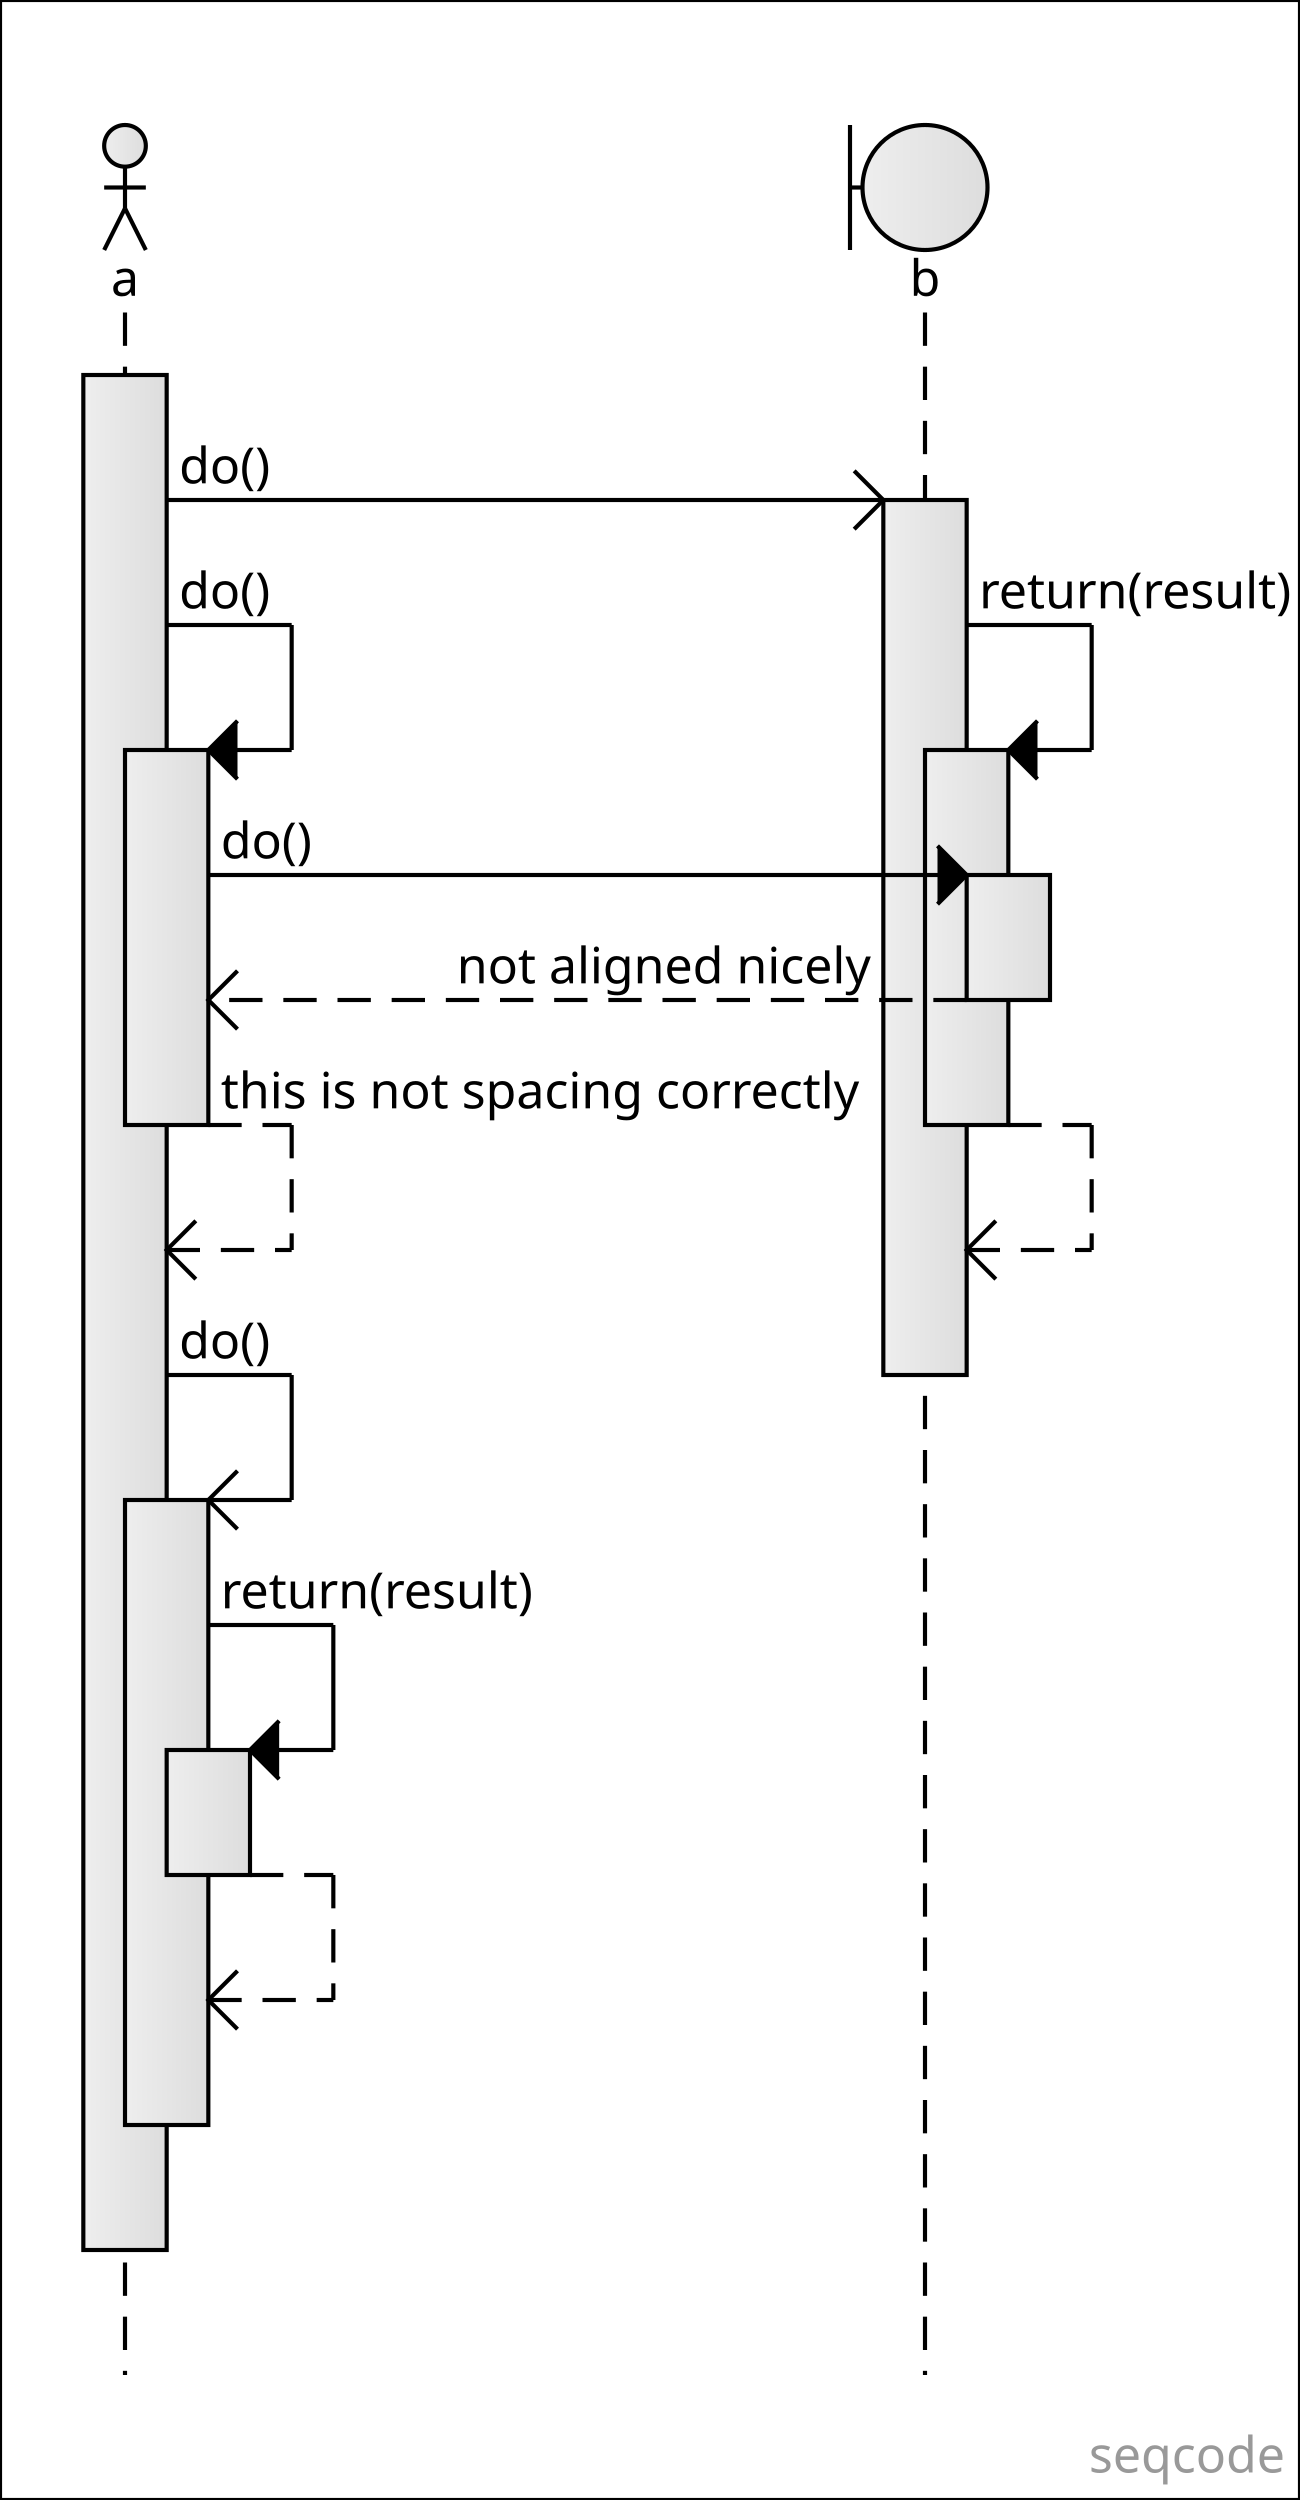
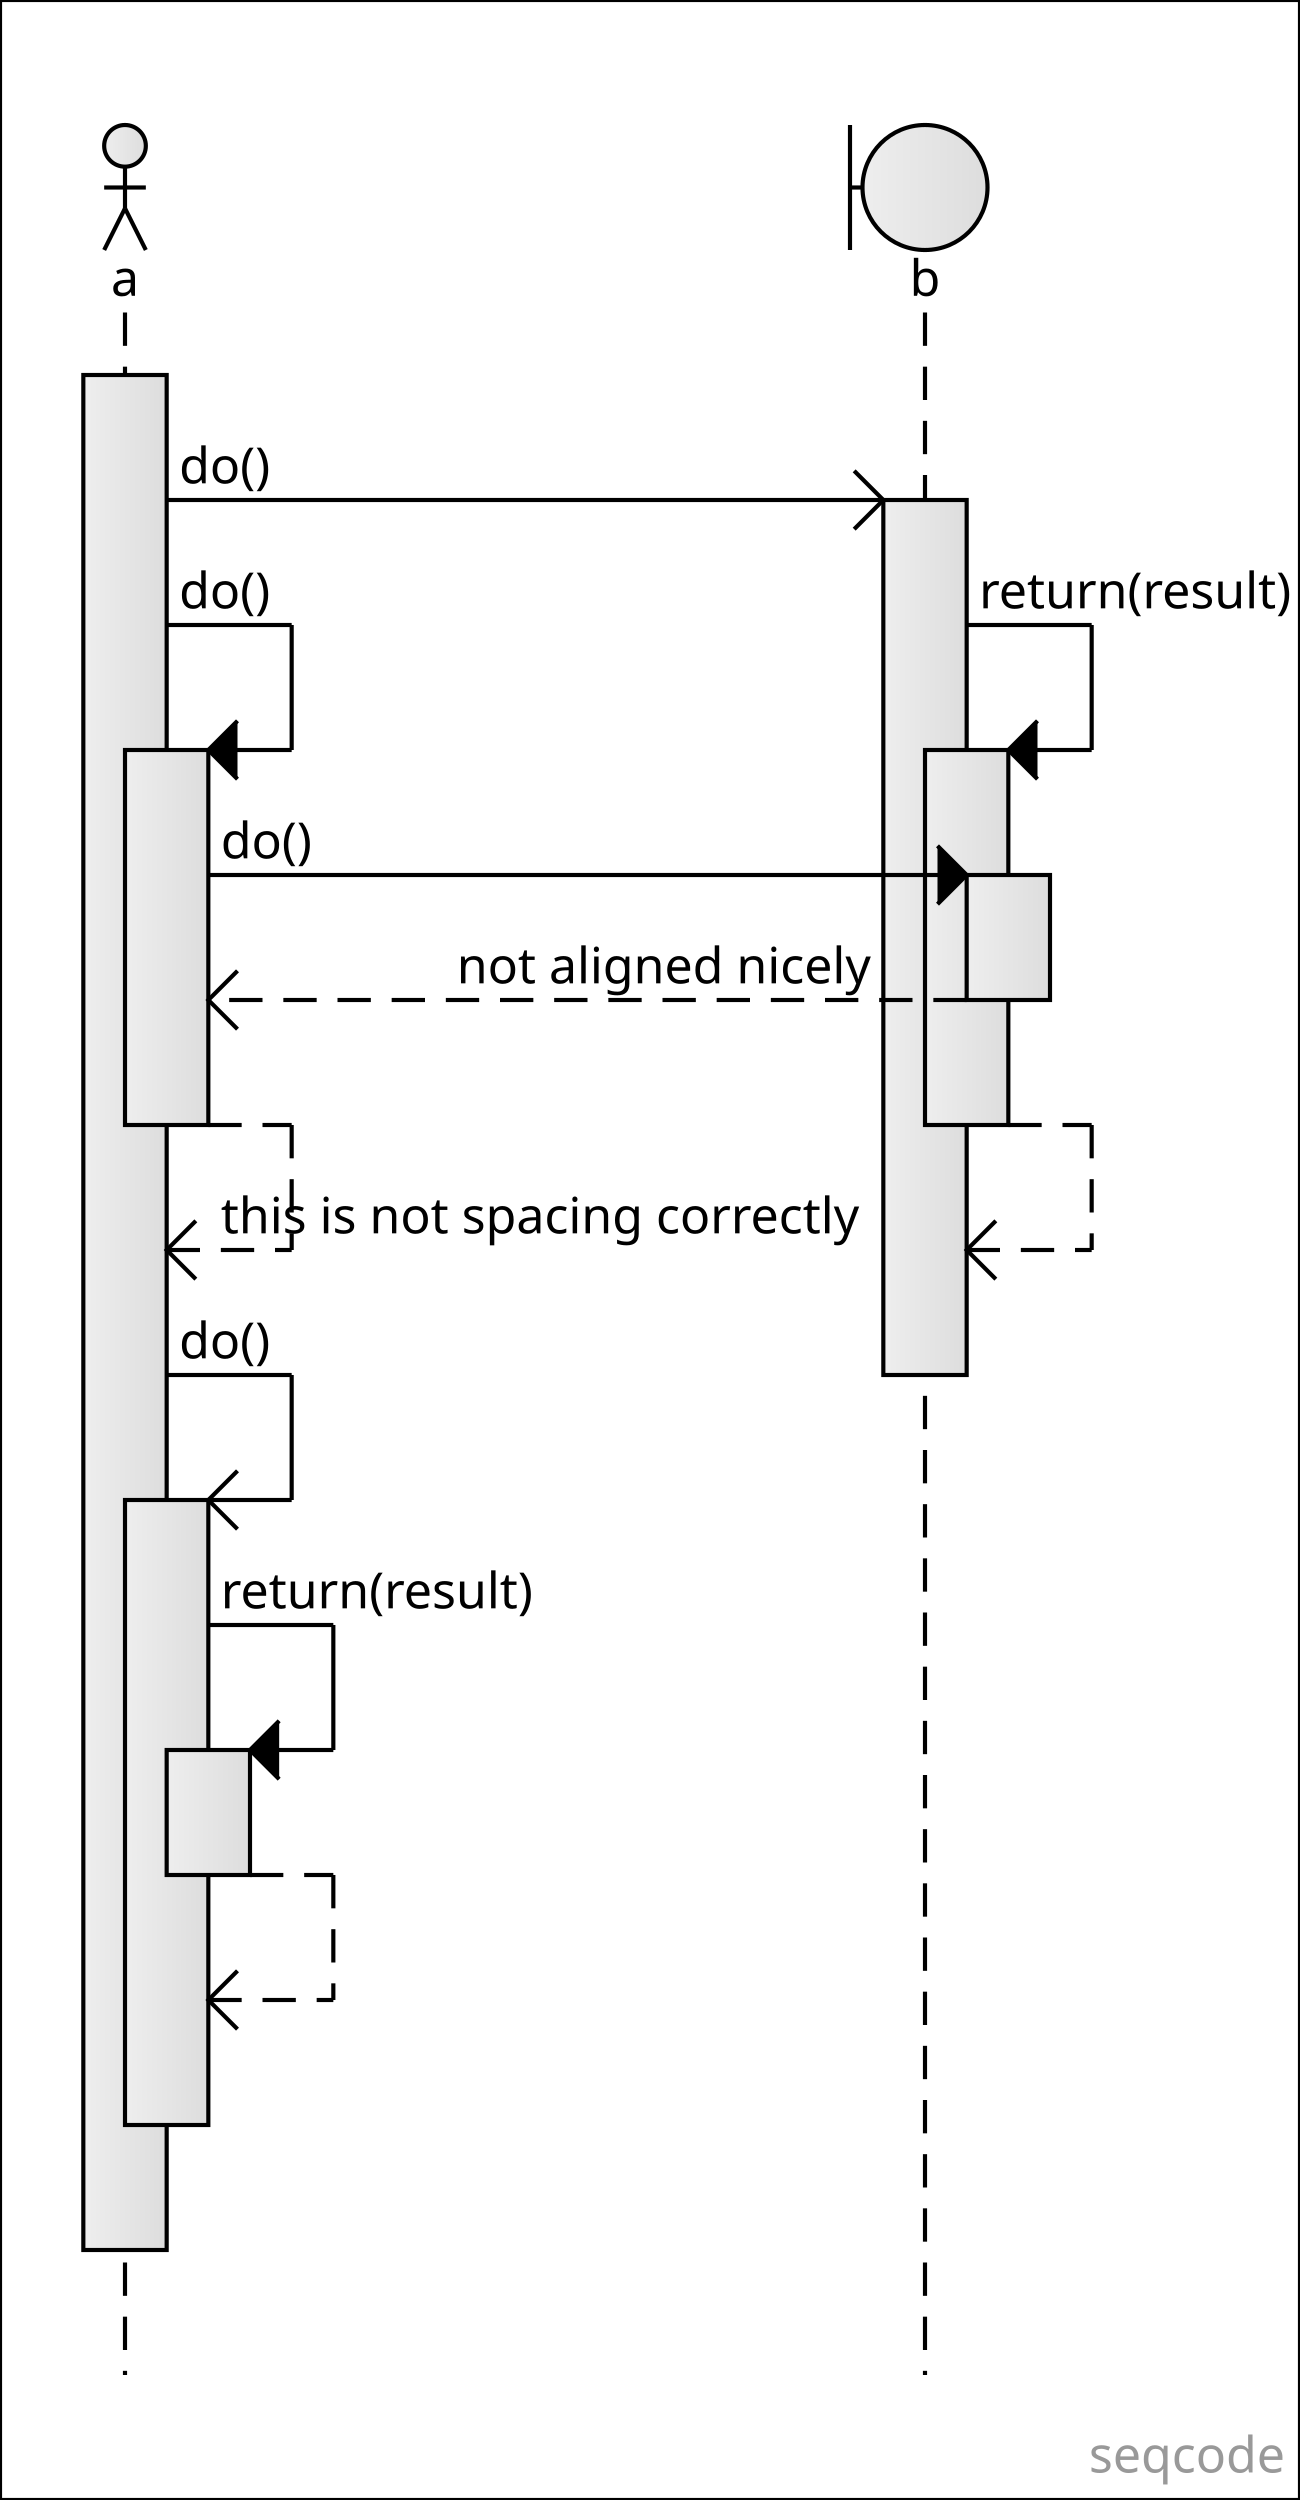
<svg xmlns="http://www.w3.org/2000/svg" version="1.1" width="312" height="600" viewBox="0 0 312 600">
  <defs>
-     <linearGradient id="SvgjsLinearGradient1019">
+     <linearGradient id="SvgjsLinearGradient1022">
      <stop stop-color="#eeeeee" offset="0" />
      <stop stop-color="#dddddd" offset="1" />
    </linearGradient>
    <linearGradient x1="0" y1="0" x2="1" y2="1">
      <stop stop-color="#fffda1" offset="0" />
      <stop stop-color="#ffeb5b" offset="1" />
    </linearGradient>
    <text id="seqcode">
a: actor
b: boundary

# send
b&gt;do() {
  # can't return when sending
  return(result)
}

# self call
a.do() {
  # call
  b.do() {
    return(not aligned nicely)
  }
  return(this is not spacing correctly)
}

# self send
a&gt;do() {
  return(result)
}
</text>
  </defs>
  <rect width="312" height="600" fill="white" stroke-width="1" stroke="black" />
  <a href="https://seqcode.app" target="_blank">
    <text text-anchor="end" font-size="12" font-weight="100" font-family="sans-serif" fill="#999999" x="308.4" y="593.4">seqcode </text>
  </a>
  <line x1="30" y1="75" x2="30" y2="570" stroke-dasharray="8 5" stroke-width="1" stroke="black" />
  <line x1="222" y1="75" x2="222" y2="570" stroke-dasharray="8 5" stroke-width="1" stroke="black" />
  <g transform="matrix(1,0,0,1,0,0)">
-     <rect width="20" height="450" x="20" y="90" fill="url(#SvgjsLinearGradient1019)" stroke-width="1" stroke="black" />
+     <rect width="20" height="450" x="20" y="90" fill="url(#SvgjsLinearGradient1022)" stroke-width="1" stroke="black" />
  </g>
  <g transform="matrix(1,0,0,1,0,0)">
-     <rect width="20" height="90" x="30" y="180" fill="url(#SvgjsLinearGradient1019)" stroke-width="1" stroke="black" />
+     <rect width="20" height="90" x="30" y="180" fill="url(#SvgjsLinearGradient1022)" stroke-width="1" stroke="black" />
  </g>
  <g transform="matrix(1,0,0,1,0,0)">
-     <rect width="20" height="150" x="30" y="360" fill="url(#SvgjsLinearGradient1019)" stroke-width="1" stroke="black" />
+     <rect width="20" height="150" x="30" y="360" fill="url(#SvgjsLinearGradient1022)" stroke-width="1" stroke="black" />
  </g>
  <g transform="matrix(1,0,0,1,0,0)">
-     <rect width="20" height="30" x="40" y="420" fill="url(#SvgjsLinearGradient1019)" stroke-width="1" stroke="black" />
+     <rect width="20" height="30" x="40" y="420" fill="url(#SvgjsLinearGradient1022)" stroke-width="1" stroke="black" />
  </g>
  <g transform="matrix(1,0,0,1,0,0)">
-     <rect width="20" height="210" x="212" y="120" fill="url(#SvgjsLinearGradient1019)" stroke-width="1" stroke="black" />
+     <rect width="20" height="210" x="212" y="120" fill="url(#SvgjsLinearGradient1022)" stroke-width="1" stroke="black" />
  </g>
  <g transform="matrix(1,0,0,1,0,0)">
-     <rect width="20" height="90" x="222" y="180" fill="url(#SvgjsLinearGradient1019)" stroke-width="1" stroke="black" />
+     <rect width="20" height="90" x="222" y="180" fill="url(#SvgjsLinearGradient1022)" stroke-width="1" stroke="black" />
  </g>
  <g transform="matrix(1,0,0,1,0,0)">
-     <rect width="20" height="30" x="232" y="210" fill="url(#SvgjsLinearGradient1019)" stroke-width="1" stroke="black" />
+     <rect width="20" height="30" x="232" y="210" fill="url(#SvgjsLinearGradient1022)" stroke-width="1" stroke="black" />
  </g>
  <line x1="40" y1="120" x2="212" y2="120" stroke-width="1" stroke="black" />
  <text text-anchor="start" font-size="12" font-weight="100" font-family="sans-serif" fill="black" x="43" y="116">do()</text>
  <polyline points="205,113 212,120 205,127" fill="transparent" stroke-width="1" stroke="black" />
  <text text-anchor="start" font-size="12" font-weight="100" font-family="sans-serif" fill="black" x="43" y="146">do()</text>
  <line x1="40" y1="150" x2="70" y2="150" stroke-width="1" stroke="black" />
  <line x1="70" y1="150" x2="70" y2="180" stroke-width="1" stroke="black" />
  <line x1="50" y1="180" x2="70" y2="180" stroke-width="1" stroke="black" />
  <polyline points="57,173 50,180 57,187" fill="black" stroke-width="1" stroke="black" />
  <line x1="50" y1="210" x2="232" y2="210" stroke-width="1" stroke="black" />
  <text text-anchor="start" font-size="12" font-weight="100" font-family="sans-serif" fill="black" x="53" y="206">do()</text>
  <polyline points="225,203 232,210 225,217" fill="black" stroke-width="1" stroke="black" />
  <line x1="232" y1="240" x2="50" y2="240" stroke-dasharray="8 5" stroke-width="1" stroke="black" />
  <text text-anchor="end" font-size="12" font-weight="100" font-family="sans-serif" fill="black" x="209" y="236">not aligned nicely</text>
  <polyline points="57,233 50,240 57,247" fill="transparent" stroke-width="1" stroke="black" />
-   <text text-anchor="start" font-size="12" font-weight="100" font-family="sans-serif" fill="black" x="53" y="266">this is not spacing correctly</text>
+   <text text-anchor="start" font-size="12" font-weight="100" font-family="sans-serif" fill="black" x="53" y="296">this is not spacing correctly</text>
  <line x1="50" y1="270" x2="70" y2="270" stroke-dasharray="8 5" stroke-width="1" stroke="black" />
  <line x1="70" y1="270" x2="70" y2="300" stroke-dasharray="8 5" stroke-width="1" stroke="black" />
  <line x1="40" y1="300" x2="70" y2="300" stroke-dasharray="8 5" stroke-width="1" stroke="black" />
  <polyline points="47,293 40,300 47,307" fill="transparent" stroke-width="1" stroke="black" />
  <text text-anchor="start" font-size="12" font-weight="100" font-family="sans-serif" fill="black" x="43" y="326">do()</text>
  <line x1="40" y1="330" x2="70" y2="330" stroke-width="1" stroke="black" />
  <line x1="70" y1="330" x2="70" y2="360" stroke-width="1" stroke="black" />
  <line x1="50" y1="360" x2="70" y2="360" stroke-width="1" stroke="black" />
  <polyline points="57,353 50,360 57,367" fill="transparent" stroke-width="1" stroke="black" />
  <text text-anchor="start" font-size="12" font-weight="100" font-family="sans-serif" fill="black" x="53" y="386">return(result)</text>
  <line x1="50" y1="390" x2="80" y2="390" stroke-width="1" stroke="black" />
  <line x1="80" y1="390" x2="80" y2="420" stroke-width="1" stroke="black" />
  <line x1="60" y1="420" x2="80" y2="420" stroke-width="1" stroke="black" />
  <polyline points="67,413 60,420 67,427" fill="black" stroke-width="1" stroke="black" />
-   <text text-anchor="start" font-size="12" font-weight="100" font-family="sans-serif" fill="black" x="63" y="446" />
+   <text text-anchor="start" font-size="12" font-weight="100" font-family="sans-serif" fill="black" x="63" y="476" />
  <line x1="60" y1="450" x2="80" y2="450" stroke-dasharray="8 5" stroke-width="1" stroke="black" />
  <line x1="80" y1="450" x2="80" y2="480" stroke-dasharray="8 5" stroke-width="1" stroke="black" />
  <line x1="50" y1="480" x2="80" y2="480" stroke-dasharray="8 5" stroke-width="1" stroke="black" />
  <polyline points="57,473 50,480 57,487" fill="transparent" stroke-width="1" stroke="black" />
  <text text-anchor="start" font-size="12" font-weight="100" font-family="sans-serif" fill="black" x="235" y="146">return(result)</text>
  <line x1="232" y1="150" x2="262" y2="150" stroke-width="1" stroke="black" />
  <line x1="262" y1="150" x2="262" y2="180" stroke-width="1" stroke="black" />
  <line x1="242" y1="180" x2="262" y2="180" stroke-width="1" stroke="black" />
  <polyline points="249,173 242,180 249,187" fill="black" stroke-width="1" stroke="black" />
-   <text text-anchor="start" font-size="12" font-weight="100" font-family="sans-serif" fill="black" x="245" y="266" />
+   <text text-anchor="start" font-size="12" font-weight="100" font-family="sans-serif" fill="black" x="245" y="296" />
  <line x1="242" y1="270" x2="262" y2="270" stroke-dasharray="8 5" stroke-width="1" stroke="black" />
  <line x1="262" y1="270" x2="262" y2="300" stroke-dasharray="8 5" stroke-width="1" stroke="black" />
  <line x1="232" y1="300" x2="262" y2="300" stroke-dasharray="8 5" stroke-width="1" stroke="black" />
  <polyline points="239,293 232,300 239,307" fill="transparent" stroke-width="1" stroke="black" />
  <g transform="matrix(1,0,0,1,30,45)">
-     <circle r="5" cx="0" cy="-10" fill="url(#SvgjsLinearGradient1019)" stroke-width="1" stroke="black" />
+     <circle r="5" cx="0" cy="-10" fill="url(#SvgjsLinearGradient1022)" stroke-width="1" stroke="black" />
    <line x1="-5" y1="0" x2="5" y2="0" stroke-width="1" stroke="black" />
    <line x1="0" y1="-5" x2="0" y2="5" stroke-width="1" stroke="black" />
    <line x1="-5" y1="15" x2="0" y2="5" stroke-width="1" stroke="black" />
    <line x1="0" y1="5" x2="5" y2="15" stroke-width="1" stroke="black" />
  </g>
  <text text-anchor="middle" font-size="12" font-weight="100" font-family="sans-serif" fill="black" x="30" y="71">a</text>
  <g transform="matrix(1,0,0,1,222,45)">
-     <circle r="15" cx="0" cy="0" fill="url(#SvgjsLinearGradient1019)" stroke-width="1" stroke="black" />
+     <circle r="15" cx="0" cy="0" fill="url(#SvgjsLinearGradient1022)" stroke-width="1" stroke="black" />
    <line x1="-18" y1="-15" x2="-18" y2="15" stroke-width="1" stroke="black" />
    <line x1="-18" y1="0" x2="-15" y2="0" stroke-width="1" stroke="black" />
  </g>
  <text text-anchor="middle" font-size="12" font-weight="100" font-family="sans-serif" fill="black" x="222" y="71">b</text>
</svg>
